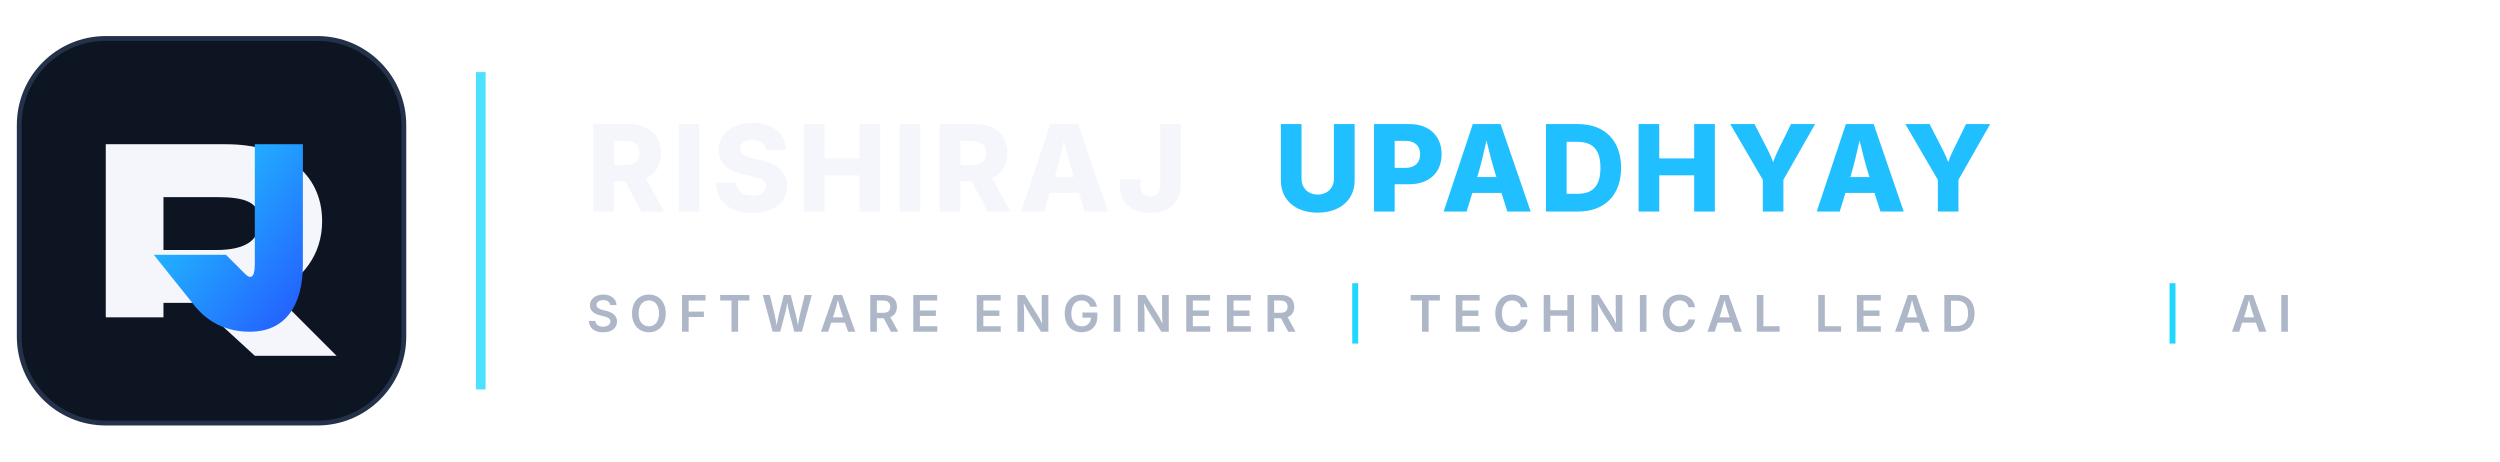
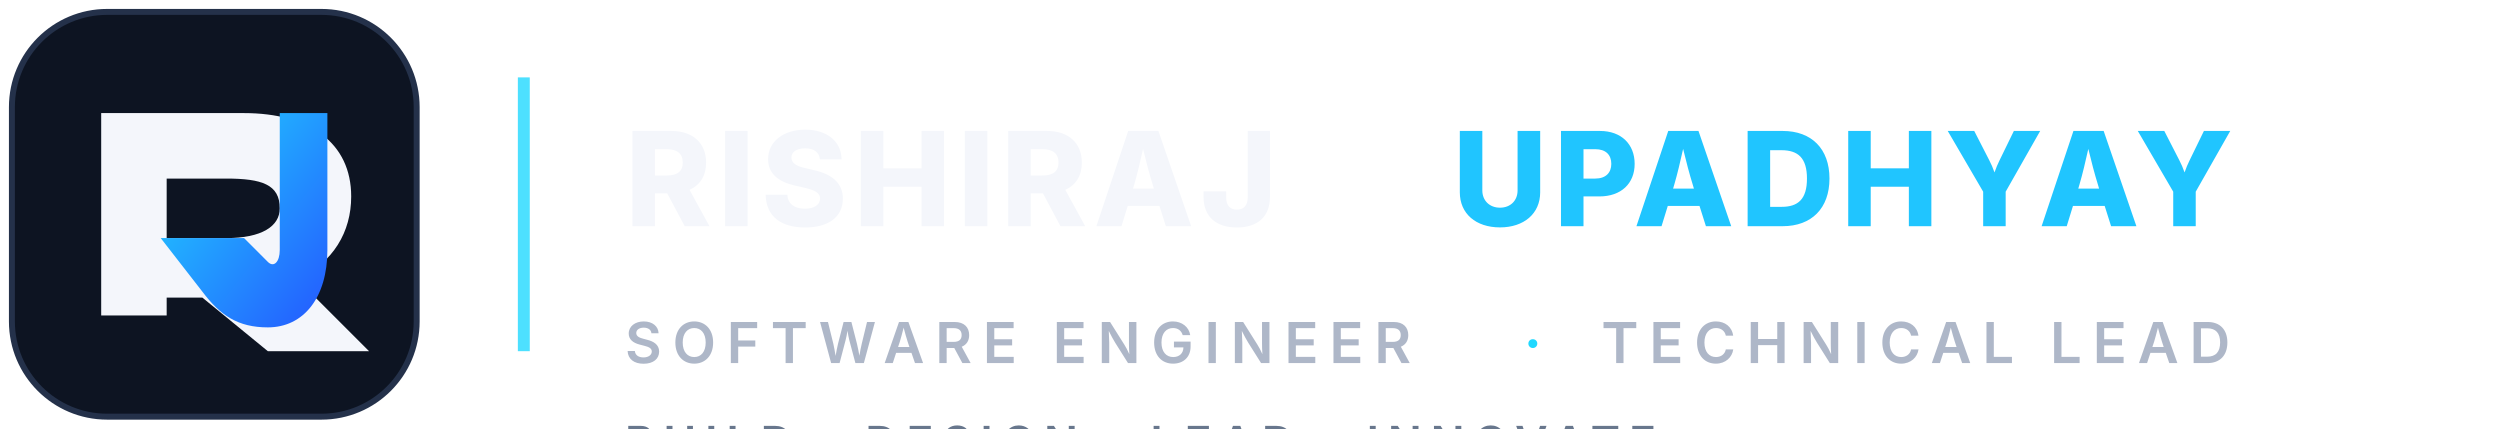
- <svg xmlns="http://www.w3.org/2000/svg" viewBox="0 0 520 96" role="img" aria-labelledby="title desc">
+ <svg xmlns="http://www.w3.org/2000/svg" viewBox="0 0 420 72" role="img" aria-labelledby="title desc">
  <defs>
-     <linearGradient id="g" x1="0" y1="0" x2="1" y2="1">
+     <linearGradient id="blue" x1="0" y1="0" x2="1" y2="1">
      <stop offset="0" stop-color="#20d8ff" />
      <stop offset="1" stop-color="#2458ff" />
    </linearGradient>
  </defs>
-   <g transform="translate(4 8)">
-     <rect x="0" y="0" width="80" height="80" rx="18" fill="#0d1422" stroke="#24314a" />
-     <path d="M18 58V22h25c12 0 20 6 20 16 0 7-4 12-10 15l13 13H49L37 55H30v3H18Zm12-25v11h11c6 0 9-2 9-6s-3-5-9-5H30Z" fill="#f4f6fb" />
-     <path d="M42 22h17v25c0 9-4 14-11 14-5 0-9-2-12-6l-8-10h15l4 4c1 1 2 1 2-2V22Z" fill="url(#g)" />
-   </g>
-   <path d="M100 15v66" stroke="#20d8ff" stroke-width="2" opacity=".8" />
-   <g transform="translate(122 17)" font-family="Inter,Arial,sans-serif">
-     <text x="0" y="27" font-size="25" font-weight="800" letter-spacing="1.2" fill="#f4f6fb">RISHIRAJ</text>
-     <text x="143" y="27" font-size="25" font-weight="800" letter-spacing="1.2" fill="#20bfff">UPADHYAY</text>
-     <text x="0" y="52" font-size="10.5" font-weight="600" letter-spacing="2.1" fill="#aeb7c8">SOFTWARE ENGINEER</text>
-     <text x="158" y="52" font-size="10.5" font-weight="600" letter-spacing="2.1" fill="#20d8ff">|</text>
-     <text x="171" y="52" font-size="10.5" font-weight="600" letter-spacing="2.1" fill="#aeb7c8">TECHNICAL LEAD</text>
-     <text x="328" y="52" font-size="10.5" font-weight="600" letter-spacing="2.1" fill="#20d8ff">|</text>
-     <text x="342" y="52" font-size="10.5" font-weight="600" letter-spacing="2.1" fill="#aeb7c8">AI</text>
-     <path d="M0 69h44" stroke="url(#g)" stroke-width="3" stroke-linecap="round" />
+   <rect x="2" y="2" width="68" height="68" rx="16" fill="#0d1422" stroke="#24314a" />
+   <path d="M17 53V19h24c11 0 18 5 18 14 0 6-3 11-9 14l12 12H45L34 50h-6v3H17Zm11-23v10h10c6 0 9-2 9-5 0-4-3-5-9-5H28Z" fill="#f4f6fb" />
+   <path d="M39 19h16v23c0 8-4 13-10 13-5 0-8-2-11-6l-7-9h14l4 4c1 1 2 0 2-2V19Z" fill="url(#blue)" />
+   <path d="M88 13v46" stroke="#20d8ff" stroke-width="2" opacity=".8" />
+   <g transform="translate(105 13)" font-family="Inter,Arial,sans-serif">
+     <text x="0" y="25" font-size="22" font-weight="800" letter-spacing="1" fill="#f4f6fb">RISHIRAJ</text>
+     <text x="139" y="25" font-size="22" font-weight="800" letter-spacing="1" fill="#20c5ff">UPADHYAY</text>
+     <text x="0" y="48" font-size="9.5" font-weight="600" letter-spacing="1.8" fill="#aeb7c8">SOFTWARE ENGINEER</text>
+     <text x="151" y="48" font-size="9.5" font-weight="600" fill="#20d8ff">·</text>
+     <text x="164" y="48" font-size="9.5" font-weight="600" letter-spacing="1.8" fill="#aeb7c8">TECHNICAL LEAD</text>
+     <text x="0" y="64" font-size="7.5" font-weight="600" letter-spacing="1.5" fill="#68778d">BUILD · DESIGN · LEAD · INNOVATE</text>
  </g>
</svg>
